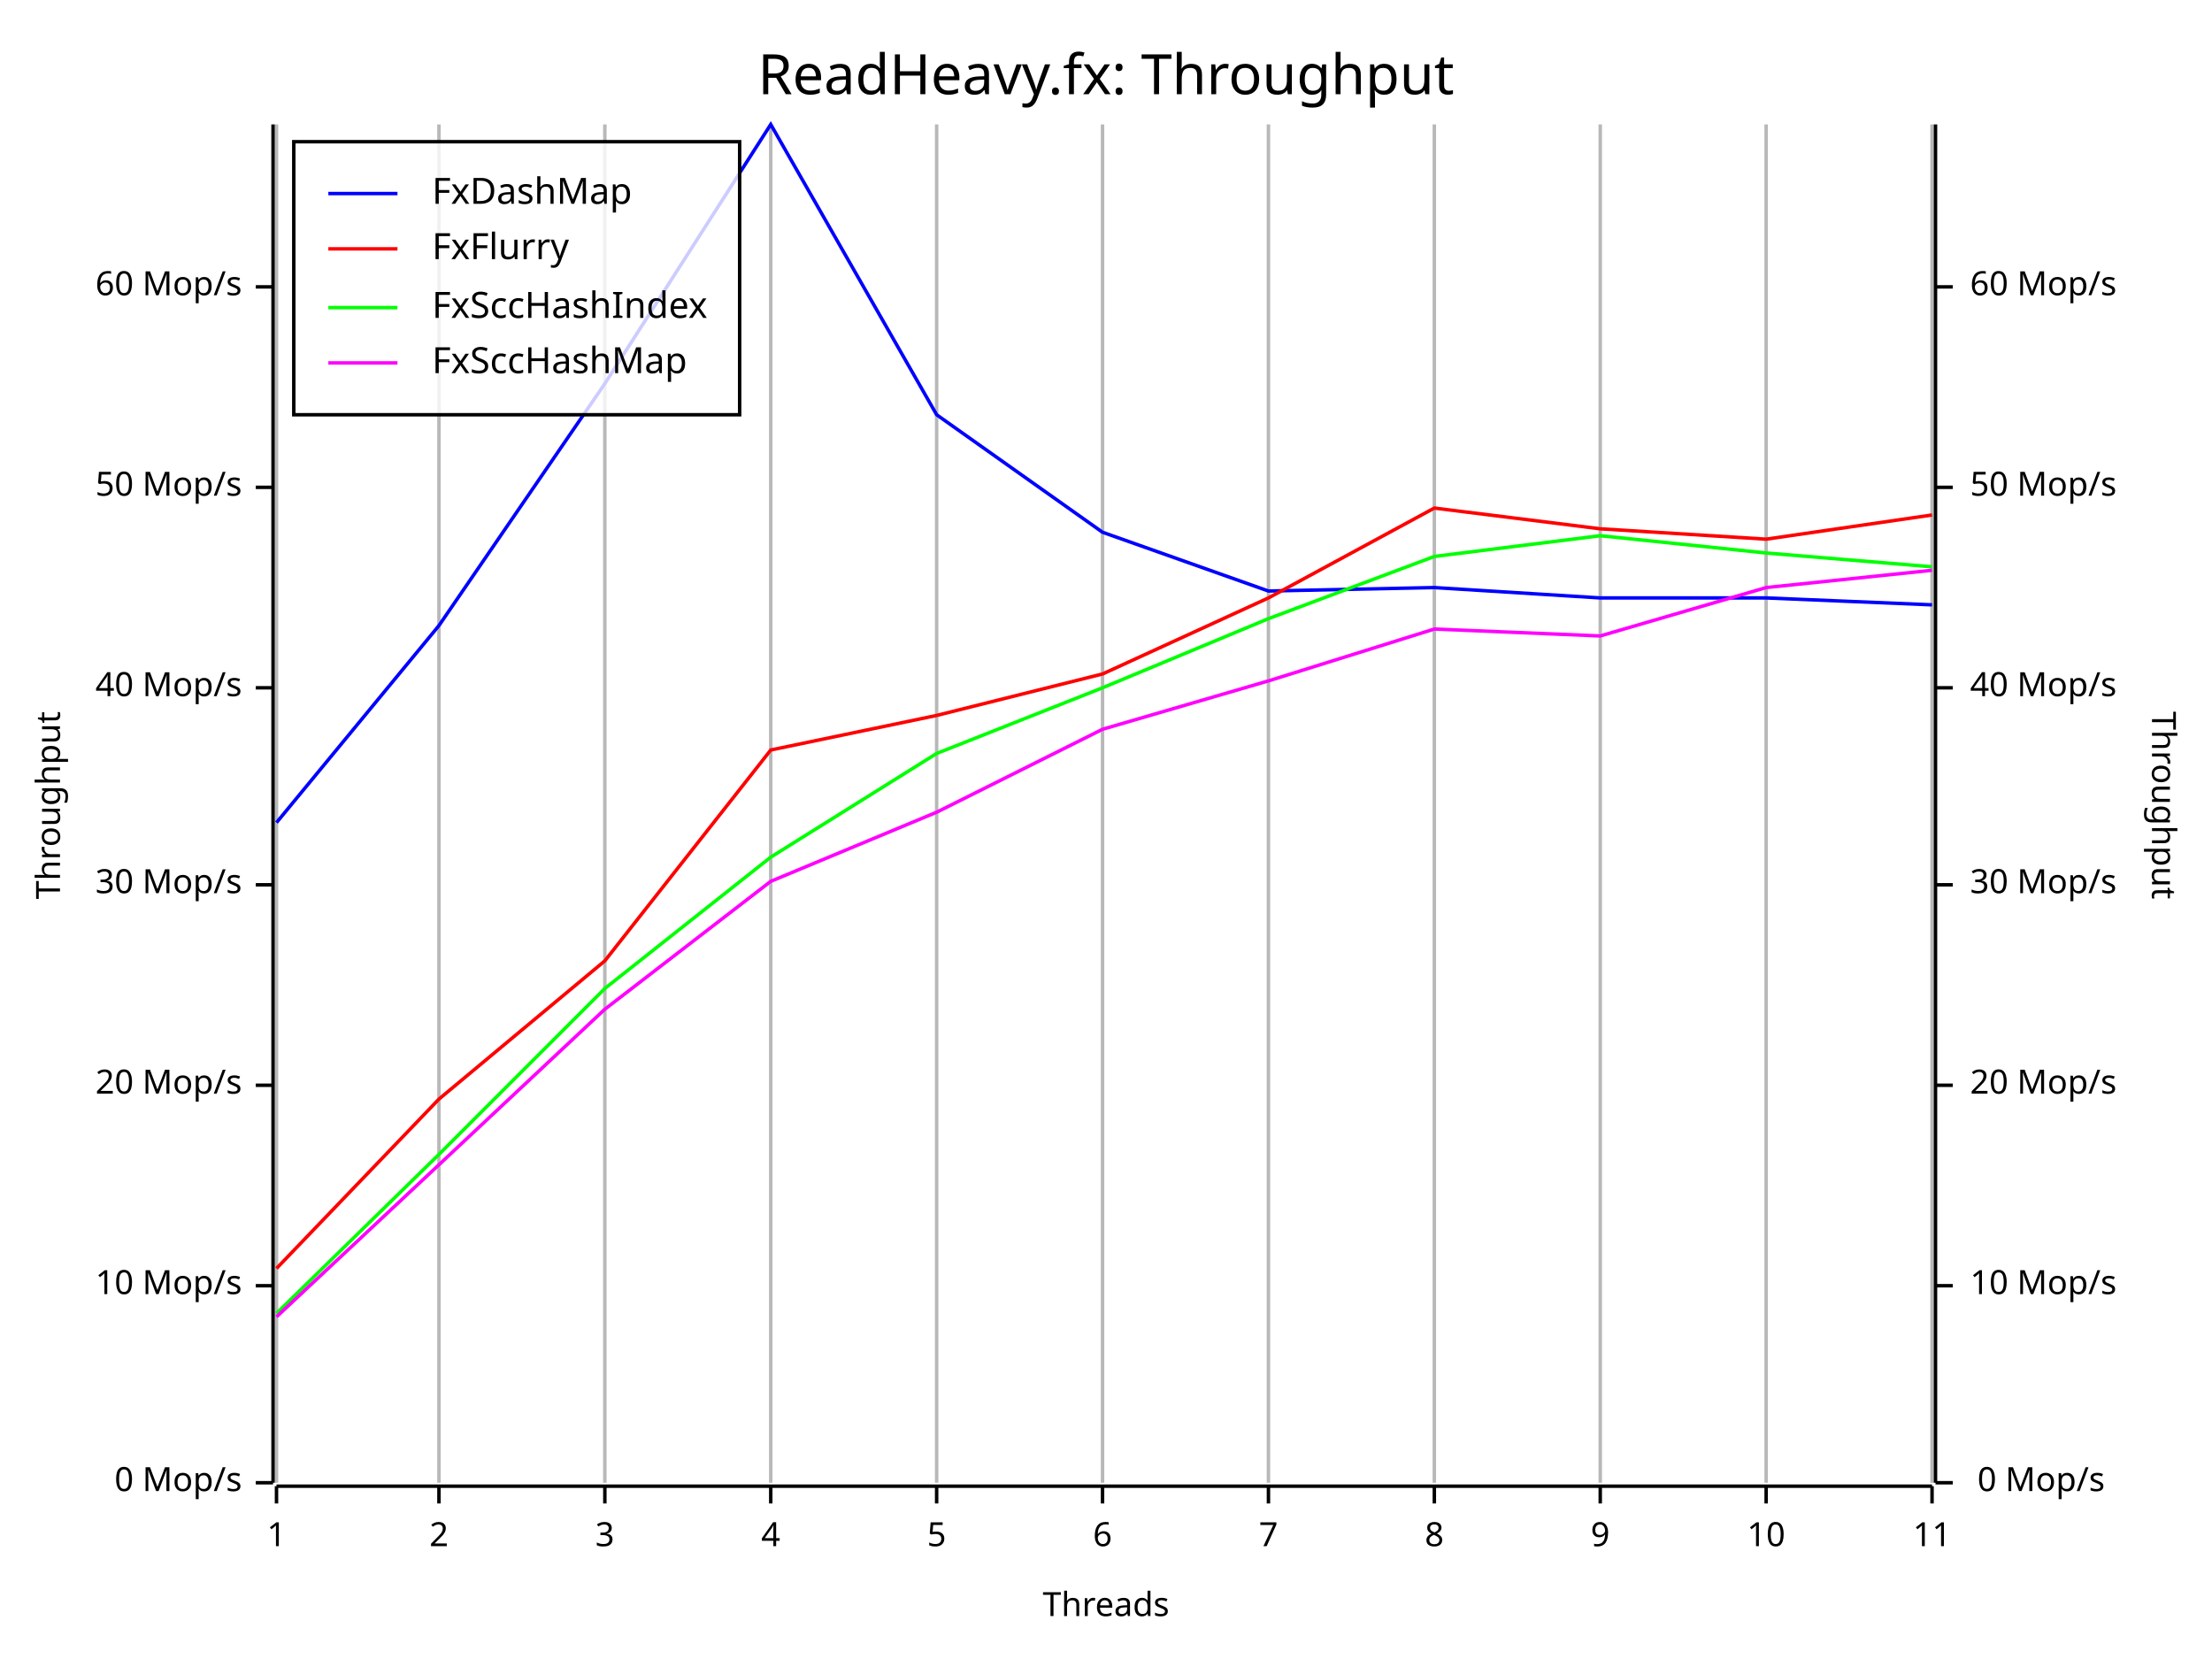
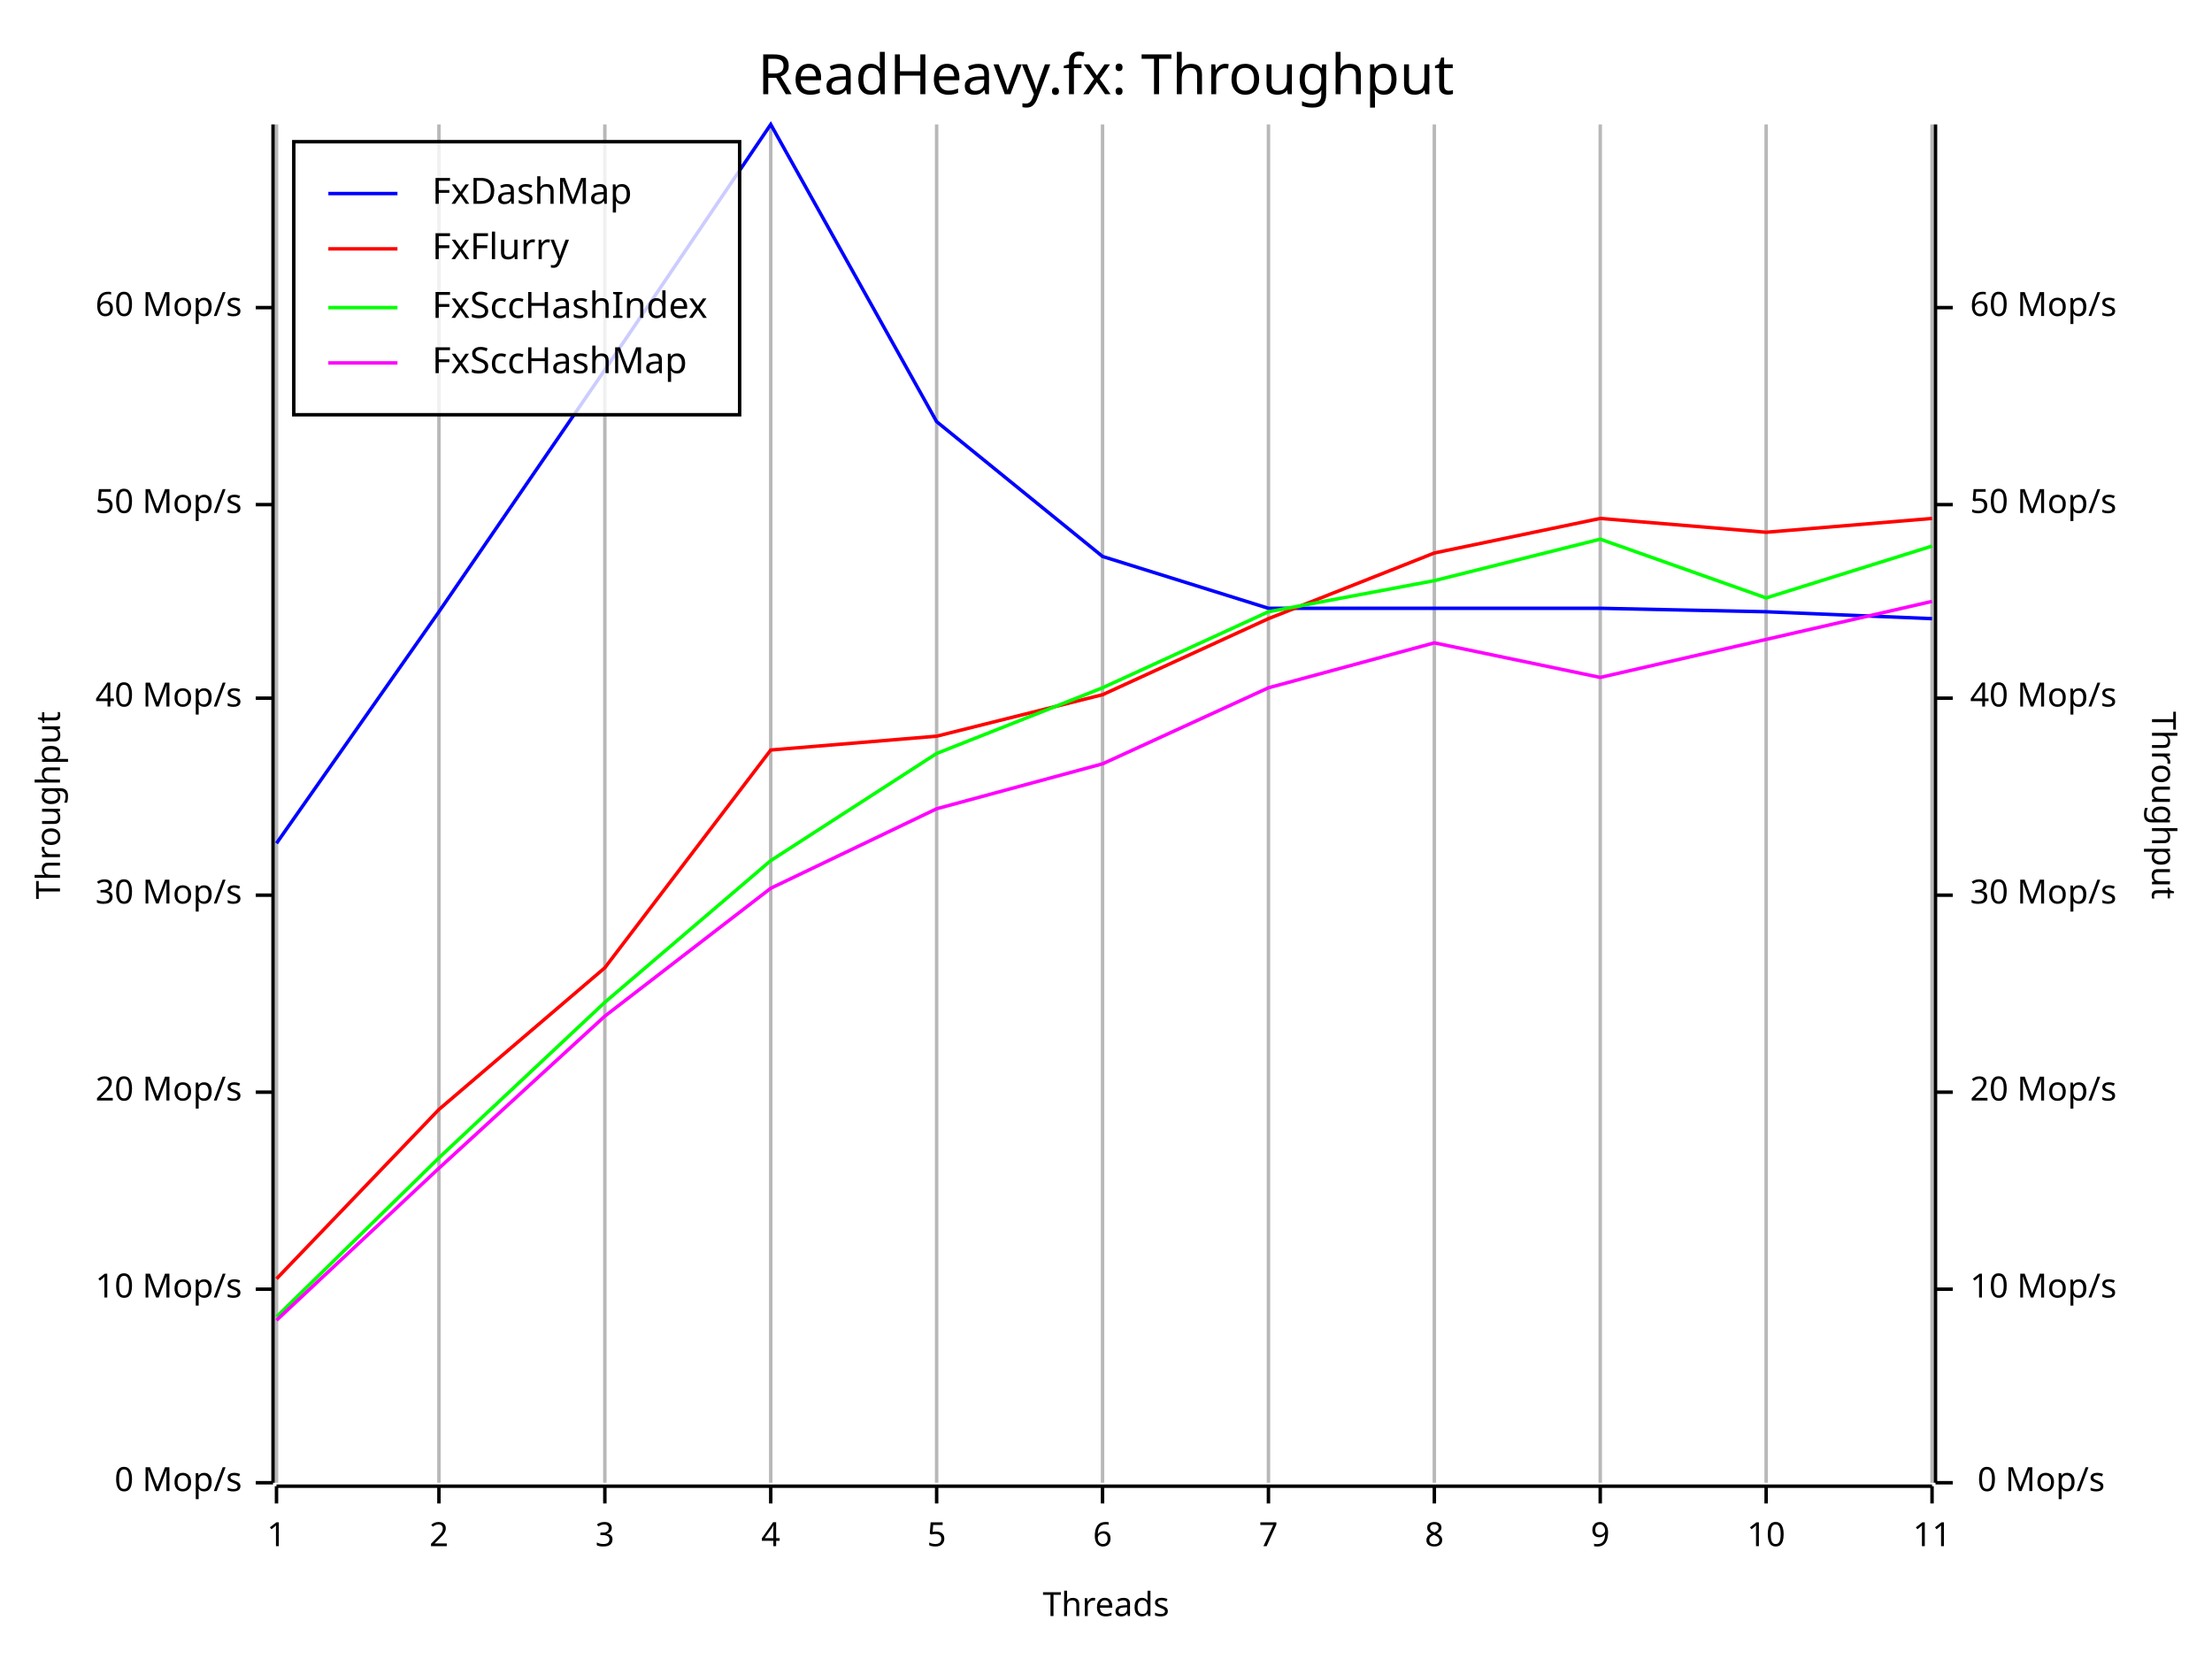
<svg xmlns="http://www.w3.org/2000/svg" width="640" height="480" viewBox="0 0 640 480">
  <rect x="0" y="0" width="640" height="480" opacity="1" fill="#FFFFFF" stroke="none" />
  <text x="320" y="15" dy="0.76em" text-anchor="middle" font-family="Fira Code" font-size="16.129" opacity="1" fill="#000000">
ReadHeavy.fx: Throughput
</text>
  <line opacity="0.1" stroke="#000000" stroke-width="1" x1="80" y1="429" x2="80" y2="36" />
  <line opacity="0.1" stroke="#000000" stroke-width="1" x1="127" y1="429" x2="127" y2="36" />
  <line opacity="0.1" stroke="#000000" stroke-width="1" x1="175" y1="429" x2="175" y2="36" />
  <line opacity="0.1" stroke="#000000" stroke-width="1" x1="223" y1="429" x2="223" y2="36" />
  <line opacity="0.1" stroke="#000000" stroke-width="1" x1="271" y1="429" x2="271" y2="36" />
  <line opacity="0.1" stroke="#000000" stroke-width="1" x1="319" y1="429" x2="319" y2="36" />
  <line opacity="0.1" stroke="#000000" stroke-width="1" x1="367" y1="429" x2="367" y2="36" />
  <line opacity="0.1" stroke="#000000" stroke-width="1" x1="415" y1="429" x2="415" y2="36" />
  <line opacity="0.1" stroke="#000000" stroke-width="1" x1="463" y1="429" x2="463" y2="36" />
  <line opacity="0.1" stroke="#000000" stroke-width="1" x1="511" y1="429" x2="511" y2="36" />
  <line opacity="0.1" stroke="#000000" stroke-width="1" x1="559" y1="429" x2="559" y2="36" />
  <text x="10" y="233" dy="0.76em" text-anchor="middle" font-family="sans-serif" font-size="9.677" opacity="1" fill="#000000" transform="rotate(270, 10, 233)">
Throughput
</text>
  <text x="320" y="470" dy="-0.5ex" text-anchor="middle" font-family="sans-serif" font-size="9.677" opacity="1" fill="#000000">
Threads
</text>
  <text x="630" y="233" dy="0.76em" text-anchor="middle" font-family="sans-serif" font-size="9.677" opacity="1" fill="#000000" transform="rotate(90, 630, 233)">
Throughput
</text>
  <line opacity="0.2" stroke="#000000" stroke-width="1" x1="80" y1="429" x2="80" y2="36" />
  <line opacity="0.2" stroke="#000000" stroke-width="1" x1="127" y1="429" x2="127" y2="36" />
  <line opacity="0.2" stroke="#000000" stroke-width="1" x1="175" y1="429" x2="175" y2="36" />
  <line opacity="0.2" stroke="#000000" stroke-width="1" x1="223" y1="429" x2="223" y2="36" />
  <line opacity="0.2" stroke="#000000" stroke-width="1" x1="271" y1="429" x2="271" y2="36" />
  <line opacity="0.2" stroke="#000000" stroke-width="1" x1="319" y1="429" x2="319" y2="36" />
  <line opacity="0.2" stroke="#000000" stroke-width="1" x1="367" y1="429" x2="367" y2="36" />
  <line opacity="0.2" stroke="#000000" stroke-width="1" x1="415" y1="429" x2="415" y2="36" />
  <line opacity="0.2" stroke="#000000" stroke-width="1" x1="463" y1="429" x2="463" y2="36" />
  <line opacity="0.2" stroke="#000000" stroke-width="1" x1="511" y1="429" x2="511" y2="36" />
  <line opacity="0.2" stroke="#000000" stroke-width="1" x1="559" y1="429" x2="559" y2="36" />
  <polyline fill="none" opacity="1" stroke="#000000" stroke-width="1" points="79,36 79,429 " />
  <text x="70" y="429" dy="0.5ex" text-anchor="end" font-family="sans-serif" font-size="9.677" opacity="1" fill="#000000">
0 Mop/s
</text>
  <polyline fill="none" opacity="1" stroke="#000000" stroke-width="1" points="74,429 79,429 " />
-   <text x="70" y="372" dy="0.5ex" text-anchor="end" font-family="sans-serif" font-size="9.677" opacity="1" fill="#000000">
+   <text x="70" y="373" dy="0.5ex" text-anchor="end" font-family="sans-serif" font-size="9.677" opacity="1" fill="#000000">
10 Mop/s
</text>
-   <polyline fill="none" opacity="1" stroke="#000000" stroke-width="1" points="74,372 79,372 " />
-   <text x="70" y="314" dy="0.5ex" text-anchor="end" font-family="sans-serif" font-size="9.677" opacity="1" fill="#000000">
+   <polyline fill="none" opacity="1" stroke="#000000" stroke-width="1" points="74,373 79,373 " />
+   <text x="70" y="316" dy="0.5ex" text-anchor="end" font-family="sans-serif" font-size="9.677" opacity="1" fill="#000000">
20 Mop/s
</text>
-   <polyline fill="none" opacity="1" stroke="#000000" stroke-width="1" points="74,314 79,314 " />
-   <text x="70" y="256" dy="0.5ex" text-anchor="end" font-family="sans-serif" font-size="9.677" opacity="1" fill="#000000">
+   <polyline fill="none" opacity="1" stroke="#000000" stroke-width="1" points="74,316 79,316 " />
+   <text x="70" y="259" dy="0.5ex" text-anchor="end" font-family="sans-serif" font-size="9.677" opacity="1" fill="#000000">
30 Mop/s
</text>
-   <polyline fill="none" opacity="1" stroke="#000000" stroke-width="1" points="74,256 79,256 " />
-   <text x="70" y="199" dy="0.5ex" text-anchor="end" font-family="sans-serif" font-size="9.677" opacity="1" fill="#000000">
+   <polyline fill="none" opacity="1" stroke="#000000" stroke-width="1" points="74,259 79,259 " />
+   <text x="70" y="202" dy="0.5ex" text-anchor="end" font-family="sans-serif" font-size="9.677" opacity="1" fill="#000000">
40 Mop/s
</text>
-   <polyline fill="none" opacity="1" stroke="#000000" stroke-width="1" points="74,199 79,199 " />
-   <text x="70" y="141" dy="0.5ex" text-anchor="end" font-family="sans-serif" font-size="9.677" opacity="1" fill="#000000">
+   <polyline fill="none" opacity="1" stroke="#000000" stroke-width="1" points="74,202 79,202 " />
+   <text x="70" y="146" dy="0.5ex" text-anchor="end" font-family="sans-serif" font-size="9.677" opacity="1" fill="#000000">
50 Mop/s
</text>
-   <polyline fill="none" opacity="1" stroke="#000000" stroke-width="1" points="74,141 79,141 " />
-   <text x="70" y="83" dy="0.5ex" text-anchor="end" font-family="sans-serif" font-size="9.677" opacity="1" fill="#000000">
+   <polyline fill="none" opacity="1" stroke="#000000" stroke-width="1" points="74,146 79,146 " />
+   <text x="70" y="89" dy="0.5ex" text-anchor="end" font-family="sans-serif" font-size="9.677" opacity="1" fill="#000000">
60 Mop/s
</text>
-   <polyline fill="none" opacity="1" stroke="#000000" stroke-width="1" points="74,83 79,83 " />
+   <polyline fill="none" opacity="1" stroke="#000000" stroke-width="1" points="74,89 79,89 " />
  <polyline fill="none" opacity="1" stroke="#000000" stroke-width="1" points="80,430 559,430 " />
  <text x="80" y="440" dy="0.76em" text-anchor="middle" font-family="sans-serif" font-size="9.677" opacity="1" fill="#000000">
1
</text>
  <polyline fill="none" opacity="1" stroke="#000000" stroke-width="1" points="80,430 80,435 " />
  <text x="127" y="440" dy="0.76em" text-anchor="middle" font-family="sans-serif" font-size="9.677" opacity="1" fill="#000000">
2
</text>
  <polyline fill="none" opacity="1" stroke="#000000" stroke-width="1" points="127,430 127,435 " />
  <text x="175" y="440" dy="0.76em" text-anchor="middle" font-family="sans-serif" font-size="9.677" opacity="1" fill="#000000">
3
</text>
  <polyline fill="none" opacity="1" stroke="#000000" stroke-width="1" points="175,430 175,435 " />
  <text x="223" y="440" dy="0.76em" text-anchor="middle" font-family="sans-serif" font-size="9.677" opacity="1" fill="#000000">
4
</text>
  <polyline fill="none" opacity="1" stroke="#000000" stroke-width="1" points="223,430 223,435 " />
  <text x="271" y="440" dy="0.76em" text-anchor="middle" font-family="sans-serif" font-size="9.677" opacity="1" fill="#000000">
5
</text>
  <polyline fill="none" opacity="1" stroke="#000000" stroke-width="1" points="271,430 271,435 " />
  <text x="319" y="440" dy="0.76em" text-anchor="middle" font-family="sans-serif" font-size="9.677" opacity="1" fill="#000000">
6
</text>
  <polyline fill="none" opacity="1" stroke="#000000" stroke-width="1" points="319,430 319,435 " />
  <text x="367" y="440" dy="0.76em" text-anchor="middle" font-family="sans-serif" font-size="9.677" opacity="1" fill="#000000">
7
</text>
  <polyline fill="none" opacity="1" stroke="#000000" stroke-width="1" points="367,430 367,435 " />
  <text x="415" y="440" dy="0.76em" text-anchor="middle" font-family="sans-serif" font-size="9.677" opacity="1" fill="#000000">
8
</text>
  <polyline fill="none" opacity="1" stroke="#000000" stroke-width="1" points="415,430 415,435 " />
  <text x="463" y="440" dy="0.76em" text-anchor="middle" font-family="sans-serif" font-size="9.677" opacity="1" fill="#000000">
9
</text>
  <polyline fill="none" opacity="1" stroke="#000000" stroke-width="1" points="463,430 463,435 " />
  <text x="511" y="440" dy="0.76em" text-anchor="middle" font-family="sans-serif" font-size="9.677" opacity="1" fill="#000000">
10
</text>
  <polyline fill="none" opacity="1" stroke="#000000" stroke-width="1" points="511,430 511,435 " />
  <text x="559" y="440" dy="0.76em" text-anchor="middle" font-family="sans-serif" font-size="9.677" opacity="1" fill="#000000">
11
</text>
  <polyline fill="none" opacity="1" stroke="#000000" stroke-width="1" points="559,430 559,435 " />
  <polyline fill="none" opacity="1" stroke="#000000" stroke-width="1" points="560,36 560,429 " />
  <text x="609" y="429" dy="0.5ex" text-anchor="end" font-family="sans-serif" font-size="9.677" opacity="1" fill="#000000">
0 Mop/s
</text>
  <polyline fill="none" opacity="1" stroke="#000000" stroke-width="1" points="560,429 565,429 " />
-   <text x="570" y="372" dy="0.5ex" text-anchor="start" font-family="sans-serif" font-size="9.677" opacity="1" fill="#000000">
+   <text x="570" y="373" dy="0.5ex" text-anchor="start" font-family="sans-serif" font-size="9.677" opacity="1" fill="#000000">
10 Mop/s
</text>
-   <polyline fill="none" opacity="1" stroke="#000000" stroke-width="1" points="560,372 565,372 " />
-   <text x="570" y="314" dy="0.5ex" text-anchor="start" font-family="sans-serif" font-size="9.677" opacity="1" fill="#000000">
+   <polyline fill="none" opacity="1" stroke="#000000" stroke-width="1" points="560,373 565,373 " />
+   <text x="570" y="316" dy="0.5ex" text-anchor="start" font-family="sans-serif" font-size="9.677" opacity="1" fill="#000000">
20 Mop/s
</text>
-   <polyline fill="none" opacity="1" stroke="#000000" stroke-width="1" points="560,314 565,314 " />
-   <text x="570" y="256" dy="0.5ex" text-anchor="start" font-family="sans-serif" font-size="9.677" opacity="1" fill="#000000">
+   <polyline fill="none" opacity="1" stroke="#000000" stroke-width="1" points="560,316 565,316 " />
+   <text x="570" y="259" dy="0.5ex" text-anchor="start" font-family="sans-serif" font-size="9.677" opacity="1" fill="#000000">
30 Mop/s
</text>
-   <polyline fill="none" opacity="1" stroke="#000000" stroke-width="1" points="560,256 565,256 " />
-   <text x="570" y="199" dy="0.5ex" text-anchor="start" font-family="sans-serif" font-size="9.677" opacity="1" fill="#000000">
+   <polyline fill="none" opacity="1" stroke="#000000" stroke-width="1" points="560,259 565,259 " />
+   <text x="570" y="202" dy="0.5ex" text-anchor="start" font-family="sans-serif" font-size="9.677" opacity="1" fill="#000000">
40 Mop/s
</text>
-   <polyline fill="none" opacity="1" stroke="#000000" stroke-width="1" points="560,199 565,199 " />
-   <text x="570" y="141" dy="0.5ex" text-anchor="start" font-family="sans-serif" font-size="9.677" opacity="1" fill="#000000">
+   <polyline fill="none" opacity="1" stroke="#000000" stroke-width="1" points="560,202 565,202 " />
+   <text x="570" y="146" dy="0.5ex" text-anchor="start" font-family="sans-serif" font-size="9.677" opacity="1" fill="#000000">
50 Mop/s
</text>
-   <polyline fill="none" opacity="1" stroke="#000000" stroke-width="1" points="560,141 565,141 " />
-   <text x="570" y="83" dy="0.5ex" text-anchor="start" font-family="sans-serif" font-size="9.677" opacity="1" fill="#000000">
+   <polyline fill="none" opacity="1" stroke="#000000" stroke-width="1" points="560,146 565,146 " />
+   <text x="570" y="89" dy="0.5ex" text-anchor="start" font-family="sans-serif" font-size="9.677" opacity="1" fill="#000000">
60 Mop/s
</text>
-   <polyline fill="none" opacity="1" stroke="#000000" stroke-width="1" points="560,83 565,83 " />
-   <polyline fill="none" opacity="1" stroke="#0000FF" stroke-width="1" points="80,238 127,181 175,111 223,36 271,120 319,154 367,171 415,170 463,173 511,173 559,175 " />
-   <polyline fill="none" opacity="1" stroke="#FF0000" stroke-width="1" points="80,367 127,318 175,278 223,217 271,207 319,195 367,173 415,147 463,153 511,156 559,149 " />
-   <polyline fill="none" opacity="1" stroke="#00FF00" stroke-width="1" points="80,380 127,334 175,286 223,248 271,218 319,199 367,179 415,161 463,155 511,160 559,164 " />
-   <polyline fill="none" opacity="1" stroke="#FF00FF" stroke-width="1" points="80,381 127,337 175,292 223,255 271,235 319,211 367,197 415,182 463,184 511,170 559,165 " />
+   <polyline fill="none" opacity="1" stroke="#000000" stroke-width="1" points="560,89 565,89 " />
+   <polyline fill="none" opacity="1" stroke="#0000FF" stroke-width="1" points="80,244 127,177 175,107 223,36 271,122 319,161 367,176 415,176 463,176 511,177 559,179 " />
+   <polyline fill="none" opacity="1" stroke="#FF0000" stroke-width="1" points="80,370 127,321 175,280 223,217 271,213 319,201 367,179 415,160 463,150 511,154 559,150 " />
+   <polyline fill="none" opacity="1" stroke="#00FF00" stroke-width="1" points="80,381 127,335 175,290 223,249 271,218 319,199 367,177 415,168 463,156 511,173 559,158 " />
+   <polyline fill="none" opacity="1" stroke="#FF00FF" stroke-width="1" points="80,382 127,338 175,294 223,257 271,234 319,221 367,199 415,186 463,196 511,185 559,174 " />
  <rect x="85" y="41" width="129" height="79" opacity="0.8" fill="#FFFFFF" stroke="none" />
  <rect x="85" y="41" width="129" height="79" opacity="1" fill="none" stroke="#000000" />
  <text x="125" y="51" dy="0.76em" text-anchor="start" font-family="Fira Code" font-size="10.484" opacity="1" fill="#000000">
FxDashMap
</text>
  <text x="125" y="67" dy="0.76em" text-anchor="start" font-family="Fira Code" font-size="10.484" opacity="1" fill="#000000">
FxFlurry
</text>
  <text x="125" y="84" dy="0.76em" text-anchor="start" font-family="Fira Code" font-size="10.484" opacity="1" fill="#000000">
FxSccHashIndex
</text>
  <text x="125" y="100" dy="0.76em" text-anchor="start" font-family="Fira Code" font-size="10.484" opacity="1" fill="#000000">
FxSccHashMap
</text>
  <polyline fill="none" opacity="1" stroke="#0000FF" stroke-width="1" points="95,56 115,56 " />
  <polyline fill="none" opacity="1" stroke="#FF0000" stroke-width="1" points="95,72 115,72 " />
  <polyline fill="none" opacity="1" stroke="#00FF00" stroke-width="1" points="95,89 115,89 " />
  <polyline fill="none" opacity="1" stroke="#FF00FF" stroke-width="1" points="95,105 115,105 " />
</svg>
